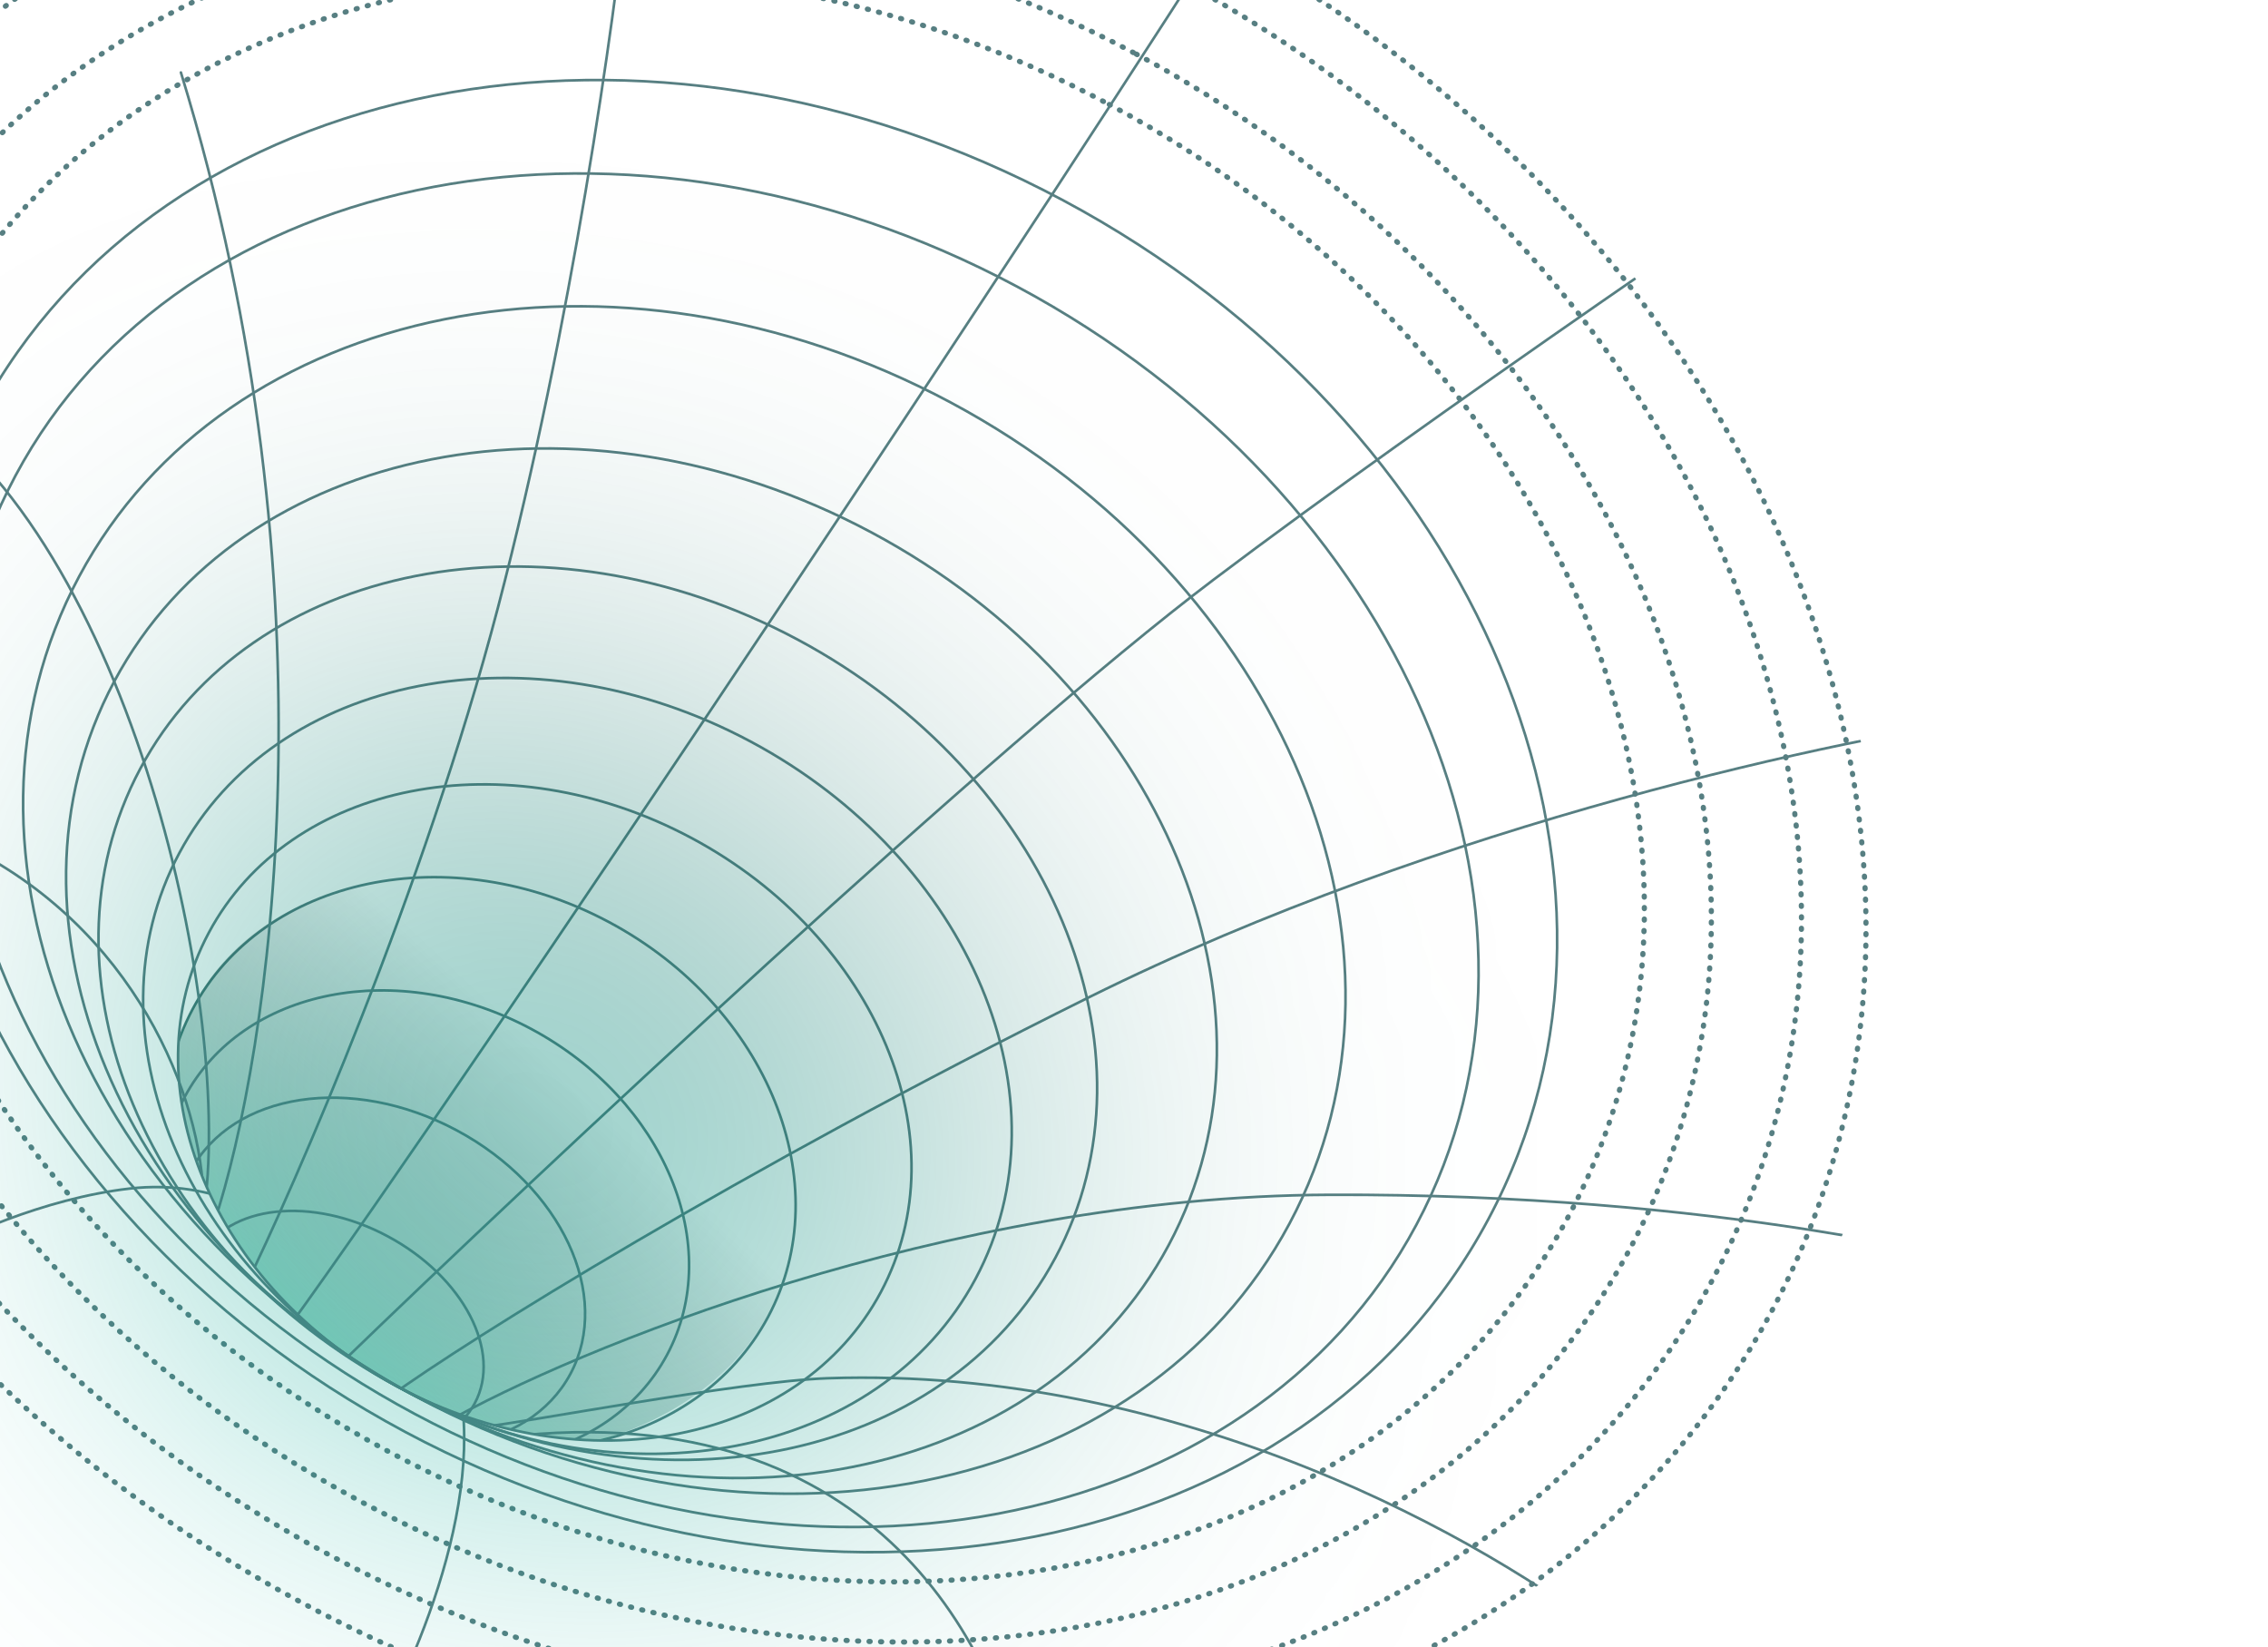
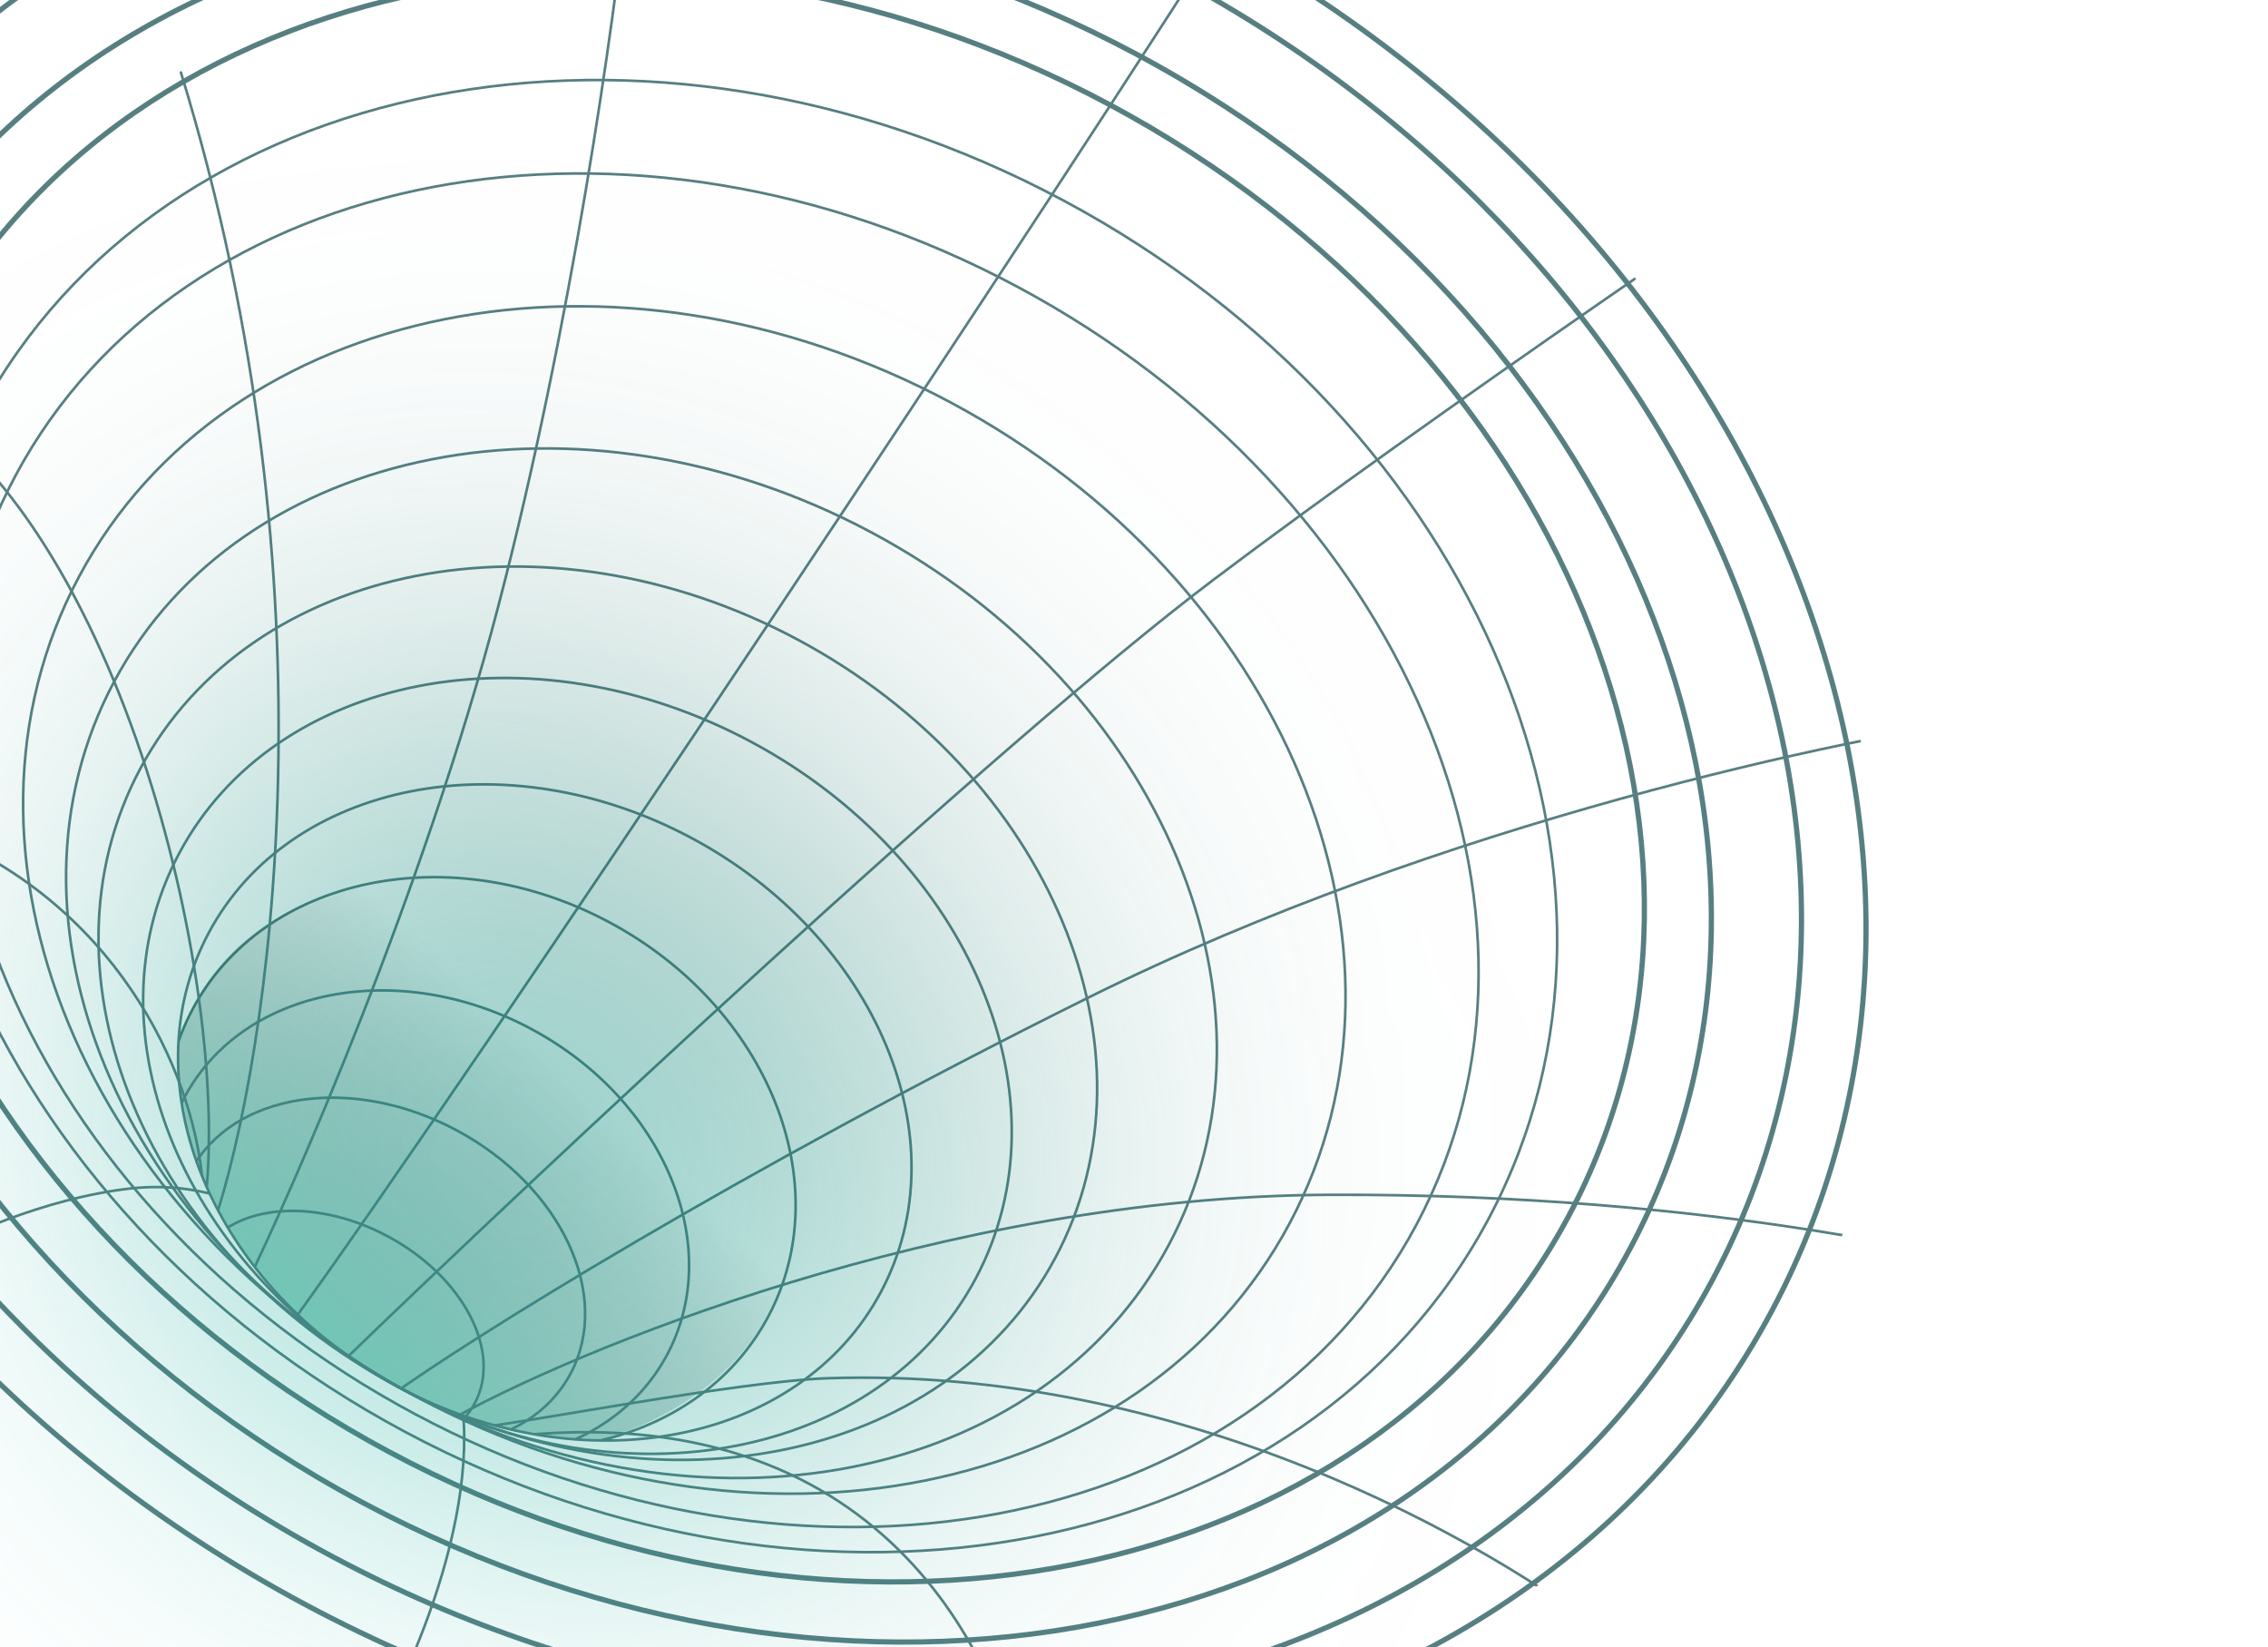
<svg xmlns="http://www.w3.org/2000/svg" width="434" height="315" viewBox="0 0 434 315" fill="none">
  <mask id="mask0_660_34120" style="mask-type:alpha" maskUnits="userSpaceOnUse" x="34" y="150" width="141" height="126">
    <ellipse cx="104.25" cy="212.822" rx="59.54" ry="72.912" transform="rotate(-61.8798 104.25 212.822)" fill="#D9D9D9" />
  </mask>
  <g mask="url(#mask0_660_34120)">
    <ellipse cx="91.915" cy="222.503" rx="52.263" ry="62.434" transform="rotate(-61.8798 91.9153 222.503)" stroke="#577F82" stroke-width="0.5" stroke-linecap="round" />
    <path d="M21.681 231.928C38.87 253.899 60.296 267.589 87.329 277.842C124.323 281.847 160.487 257.356 150.45 217.864C141.681 183.353 116.187 168.152 77.893 168.082C39.933 171.553 25.648 200.418 32.666 235.327L21.681 231.928Z" fill="url(#paint0_linear_660_34120)" fill-opacity="0.7" />
    <ellipse cx="81.493" cy="234.524" rx="42.733" ry="52.33" transform="rotate(-61.8798 81.4928 234.524)" stroke="#577F82" stroke-width="0.5" stroke-linecap="round" />
    <ellipse cx="72.83" cy="243.403" rx="30.819" ry="41.195" transform="rotate(-61.8798 72.8304 243.403)" stroke="#577F82" stroke-width="0.5" stroke-linecap="round" />
    <ellipse cx="64.584" cy="254.426" rx="20.327" ry="29.78" transform="rotate(-61.8798 64.5837 254.426)" stroke="#577F82" stroke-width="0.5" stroke-linecap="round" />
  </g>
  <ellipse cx="110.501" cy="203.914" rx="70.343" ry="86.383" transform="rotate(-61.8798 110.501 203.914)" stroke="#577F82" stroke-width="0.5" stroke-linecap="round" />
  <ellipse cx="104.25" cy="212.822" rx="59.54" ry="72.912" transform="rotate(-61.8798 104.25 212.822)" stroke="#577F82" stroke-width="0.5" stroke-linecap="round" />
  <ellipse cx="114.397" cy="193.837" rx="81.065" ry="99.27" transform="rotate(-61.8798 114.397 193.837)" stroke="#577F82" stroke-width="0.5" stroke-linecap="round" />
  <ellipse cx="122.751" cy="184.278" rx="93.434" ry="114.392" transform="rotate(-61.8798 122.751 184.278)" stroke="#577F82" stroke-width="0.5" stroke-linecap="round" />
  <ellipse cx="130.95" cy="172.177" rx="107.969" ry="131.311" transform="rotate(-61.8798 130.95 172.177)" stroke="#577F82" stroke-width="0.5" stroke-linecap="round" />
  <ellipse cx="136.996" cy="162.661" rx="122.268" ry="151.988" transform="rotate(-61.8798 136.996 162.661)" stroke="#577F82" stroke-width="0.5" stroke-linecap="round" />
  <ellipse cx="140.488" cy="156.129" rx="133.57" ry="163.629" transform="rotate(-61.8798 140.488 156.129)" stroke="#577F82" stroke-width="0.5" stroke-linecap="round" />
-   <ellipse cx="143.399" cy="148.888" rx="146.147" ry="177.743" transform="rotate(-61.8798 143.399 148.888)" stroke="#577F82" stroke-linecap="round" stroke-dasharray="0.2 2" />
-   <ellipse cx="143.398" cy="148.889" rx="157.084" ry="191.045" transform="rotate(-61.8798 143.398 148.889)" stroke="#577F82" stroke-linecap="round" stroke-dasharray="0.2 2" />
-   <ellipse cx="144.068" cy="146.636" rx="171.225" ry="208.244" transform="rotate(-61.8798 144.068 146.636)" stroke="#577F82" stroke-linecap="round" stroke-dasharray="0.2 2" />
-   <ellipse cx="144.064" cy="146.636" rx="181.765" ry="221.062" transform="rotate(-61.8798 144.064 146.636)" stroke="#577F82" stroke-linecap="round" stroke-dasharray="0.2 2" />
+   <ellipse cx="143.399" cy="148.888" rx="146.147" ry="177.743" transform="rotate(-61.8798 143.399 148.888)" stroke="#577F82" stroke-linecap="round" strokeDasharray="0.2 2" />
+   <ellipse cx="143.398" cy="148.889" rx="157.084" ry="191.045" transform="rotate(-61.8798 143.398 148.889)" stroke="#577F82" stroke-linecap="round" strokeDasharray="0.2 2" />
+   <ellipse cx="144.068" cy="146.636" rx="171.225" ry="208.244" transform="rotate(-61.8798 144.068 146.636)" stroke="#577F82" stroke-linecap="round" strokeDasharray="0.2 2" />
+   <ellipse cx="144.064" cy="146.636" rx="181.765" ry="221.062" transform="rotate(-61.8798 144.064 146.636)" stroke="#577F82" stroke-linecap="round" strokeDasharray="0.2 2" />
  <mask id="mask1_660_34120" style="mask-type:alpha" maskUnits="userSpaceOnUse" x="-70" y="-59" width="433" height="405">
    <path d="M242.575 -16.812C308.202 18.255 499.682 265.335 193.697 345.533C187.474 296.498 141.078 274.246 120.307 275.46C106.058 276.292 90.641 273.057 76.19 265.335C54.885 253.949 40.521 235.395 35.784 216.11C32.624 203.249 14.18 151.358 -69.791 148.741C-69.791 -143.039 176.94 -51.871 242.575 -16.812Z" fill="#ADEFF3" />
  </mask>
  <g mask="url(#mask1_660_34120)">
    <path d="M309.472 314.256C284.499 294.503 225.875 261.371 158.429 263.668C141.405 264.248 99.794 272.304 91.953 273.021" stroke="#577F82" stroke-width="0.5" stroke-linecap="round" />
    <path d="M38.763 226.199C36.987 204.538 21.732 172.228 -13.668 158.73" stroke="#577F82" stroke-width="0.5" stroke-linecap="round" />
    <path d="M39.395 228.794C43.878 187.088 22.428 96.867 -21.703 74.225" stroke="#577F82" stroke-width="0.5" stroke-linecap="round" />
    <path d="M40.969 233.941C51.56 201.98 65.117 113.217 34.617 13.863" stroke="#577F82" stroke-width="0.5" stroke-linecap="round" />
    <path d="M46.809 246.415C56.402 226.829 81.197 170.011 95.305 116.162C109.413 62.314 117.671 2.974 120.036 -19.965" stroke="#577F82" stroke-width="0.5" stroke-linecap="round" />
    <path d="M65.348 260.716C102.51 224.747 190.768 142.185 232.235 110.89C273.703 79.595 341.445 33.522 370.133 14.396" stroke="#577F82" stroke-width="0.5" stroke-linecap="round" />
    <path d="M74.656 267.118C89.325 256.468 141.15 224.141 208.436 190.759C275.722 157.378 353.395 140.991 383.821 136.971" stroke="#577F82" stroke-width="0.5" stroke-linecap="round" />
    <path d="M85.219 272.189C109.341 258.389 181.119 228.838 254.403 228.576C327.688 228.315 380.564 240.855 397.842 247.157" stroke="#577F82" stroke-width="0.5" stroke-linecap="round" />
    <path d="M196.088 343.238C191.762 318.121 169.135 266.373 96.613 274.933" stroke="#577F82" stroke-width="0.5" stroke-linecap="round" />
    <path d="M241.887 -25.678C202.442 37.131 89.276 207.05 55.371 253.732" stroke="#577F82" stroke-width="0.5" stroke-linecap="round" />
  </g>
  <mask id="mask2_660_34120" style="mask-type:alpha" maskUnits="userSpaceOnUse" x="-48" y="178" width="265" height="188">
    <path d="M-0.399 326.065C155.262 414.688 258.382 331.466 198.973 293.479C171.664 282.165 146.453 271.059 129.63 274.299C112.973 277.508 93.858 274.774 76.188 265.332C40.674 246.352 24.447 207.456 39.946 178.455C-102.374 170.119 -35.914 307.086 -0.399 326.065Z" fill="#ADEFF3" />
  </mask>
  <g mask="url(#mask2_660_34120)">
    <path d="M66.734 339.892C75.245 327.613 92.123 293.146 88.262 267.172" stroke="#577F82" stroke-width="0.5" stroke-linecap="round" />
    <path d="M-14.055 240.386C-7.996 236.844 8.26 229.285 24.812 227.384C41.365 225.483 53.612 233.396 57.667 237.59" stroke="#577F82" stroke-width="0.5" stroke-linecap="round" />
  </g>
  <g filter="url(#filter0_f_660_34120)">
    <path d="M20.096 224.648C41.915 252.536 72.505 274.928 106.819 287.943C153.776 293.027 205.892 256.253 193.152 206.125C182.022 162.319 137.617 125.82 89.01 125.731C40.402 125.645 11.183 180.337 20.092 224.648H20.096Z" fill="url(#paint1_linear_660_34120)" fill-opacity="0.6" />
  </g>
  <defs>
    <filter id="filter0_f_660_34120" x="-116.377" y="-9.146" width="446.355" height="432.435" filterUnits="userSpaceOnUse" color-interpolation-filters="sRGB">
      <feFlood flood-opacity="0" result="BackgroundImageFix" />
      <feBlend mode="normal" in="SourceGraphic" in2="BackgroundImageFix" result="shape" />
      <feGaussianBlur stdDeviation="67.438" result="effect1_foregroundBlur_660_34120" />
    </filter>
    <linearGradient id="paint0_linear_660_34120" x1="100.839" y1="198.228" x2="29.455" y2="274.265" gradientUnits="userSpaceOnUse">
      <stop stopColor="#397D79" stop-opacity="0" />
      <stop offset="1" stop-color="#00DEA9" stop-opacity="0.91" />
    </linearGradient>
    <linearGradient id="paint1_linear_660_34120" x1="148.98" y1="54.966" x2="17.083" y2="274.049" gradientUnits="userSpaceOnUse">
      <stop stopColor="#39617D" stop-opacity="0.32" />
      <stop offset="1" stop-color="#00DEC3" />
    </linearGradient>
  </defs>
</svg>
